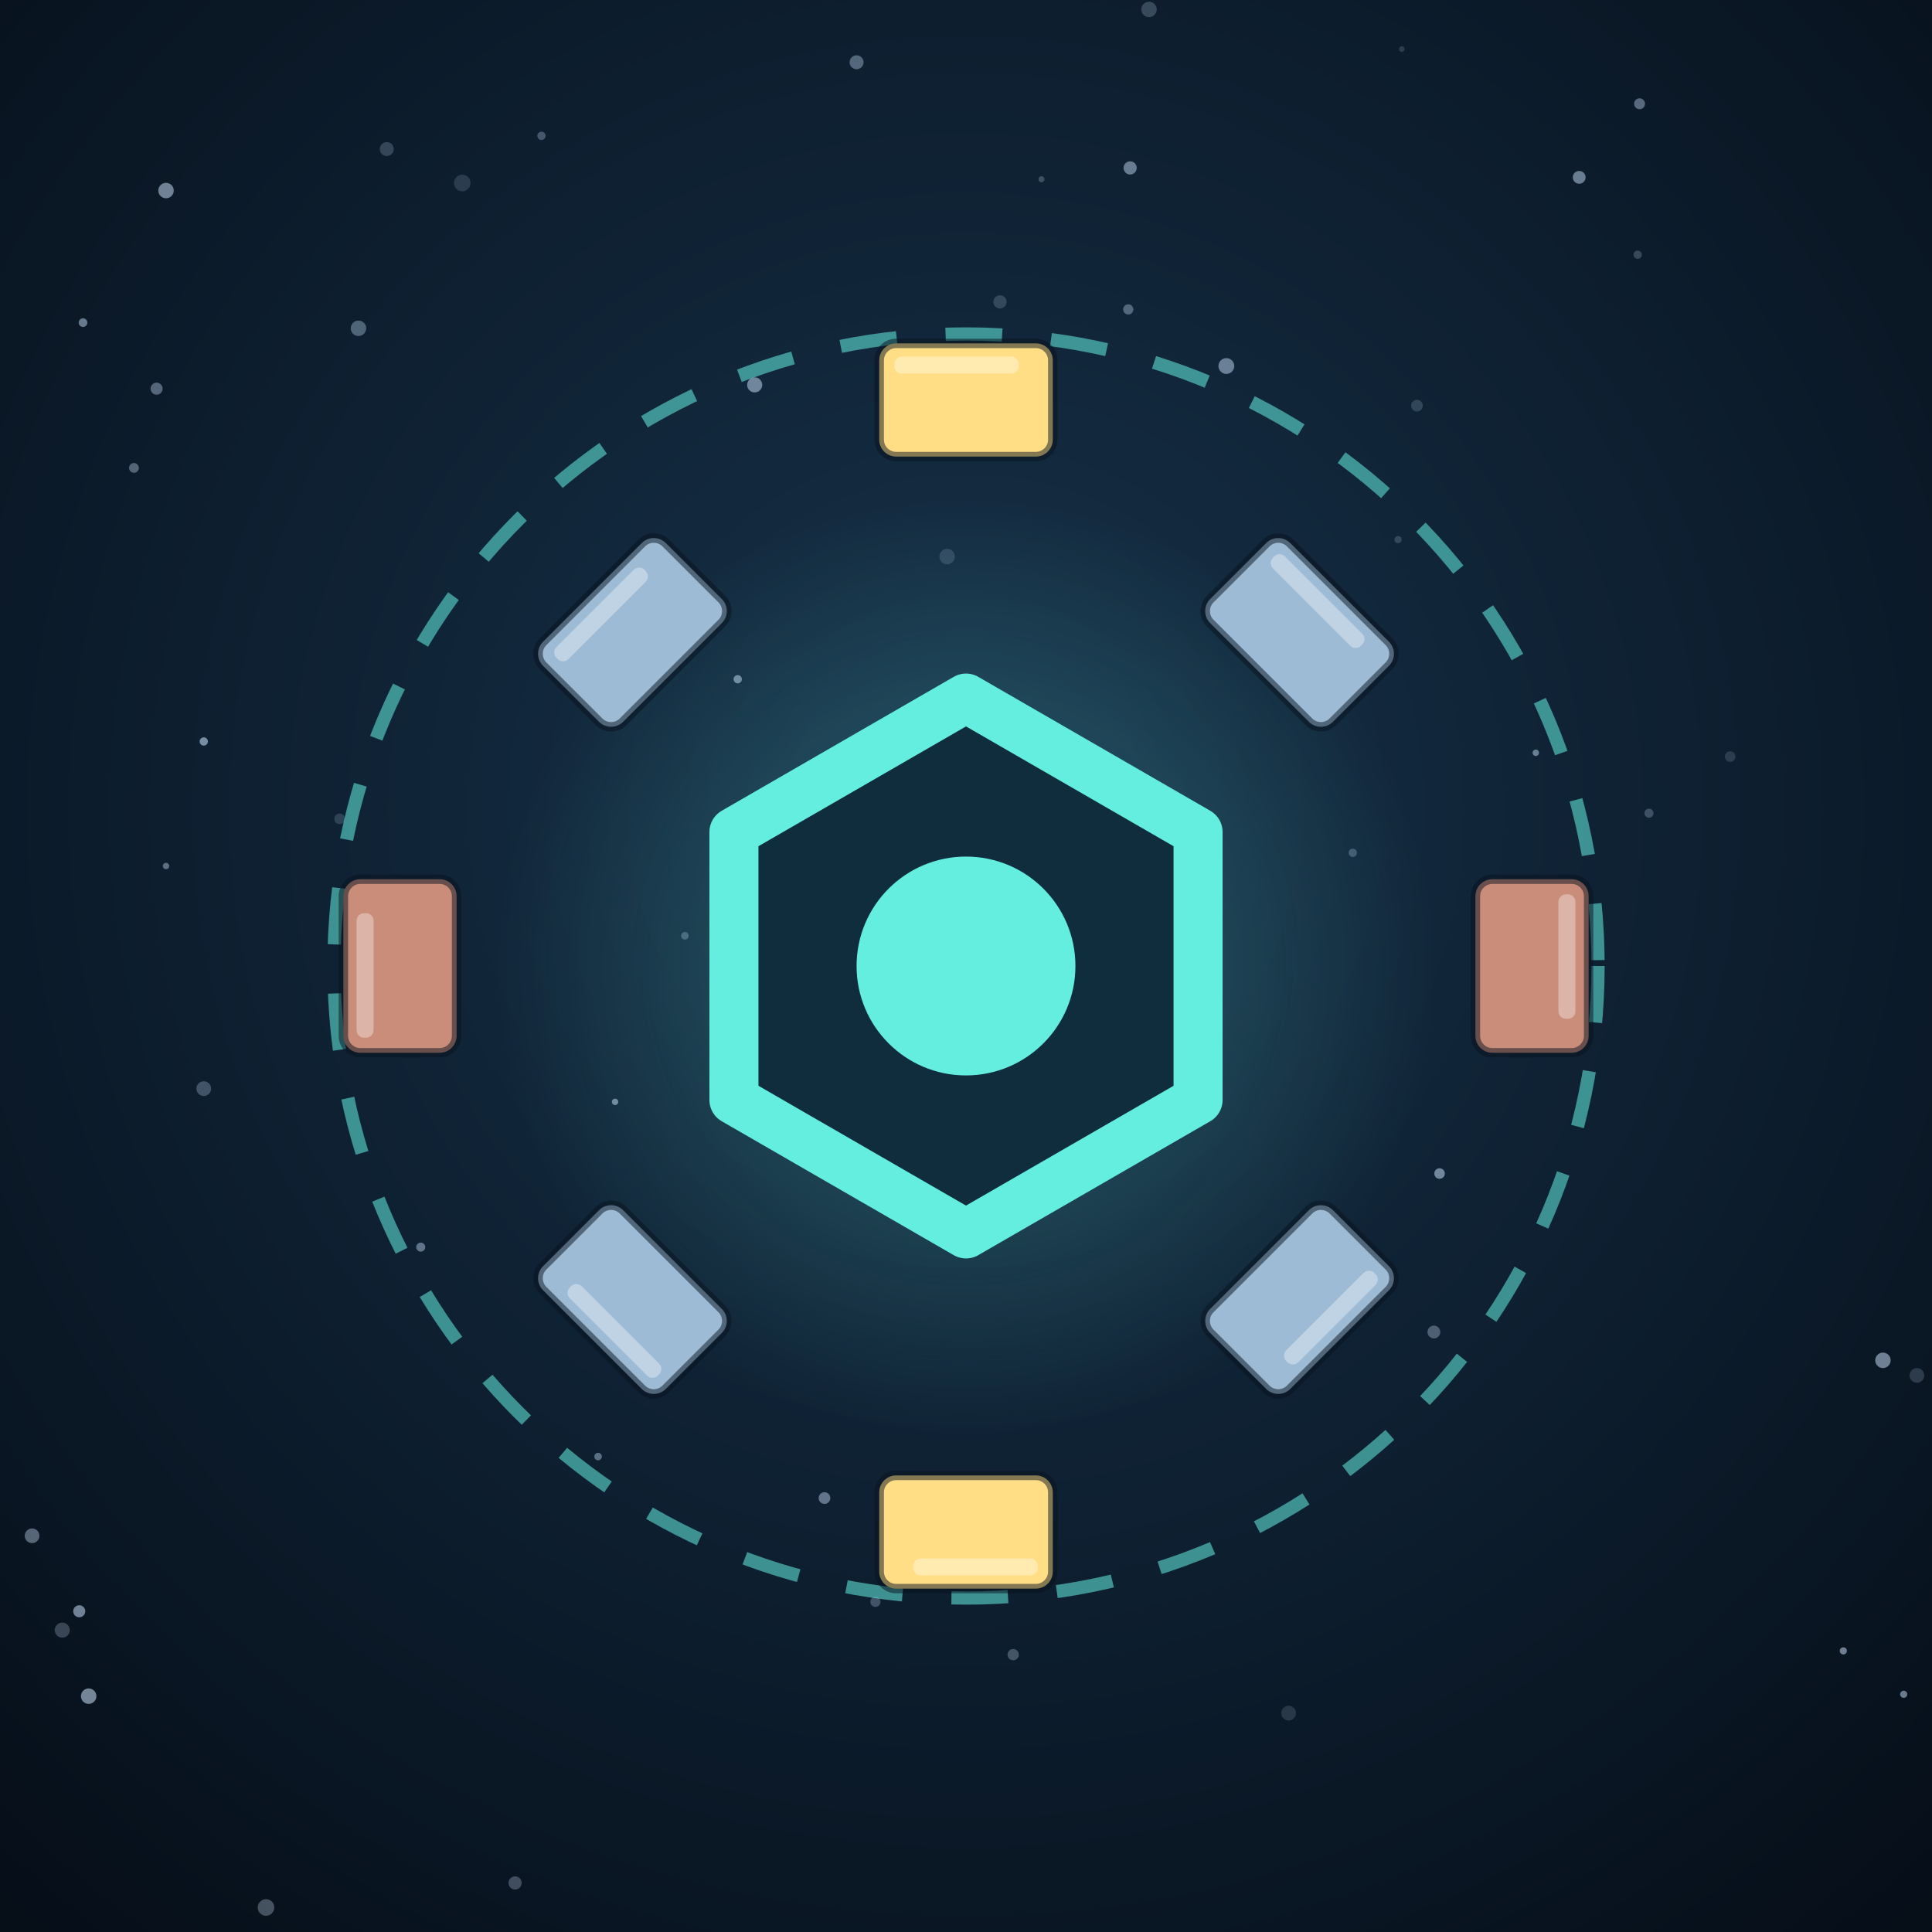
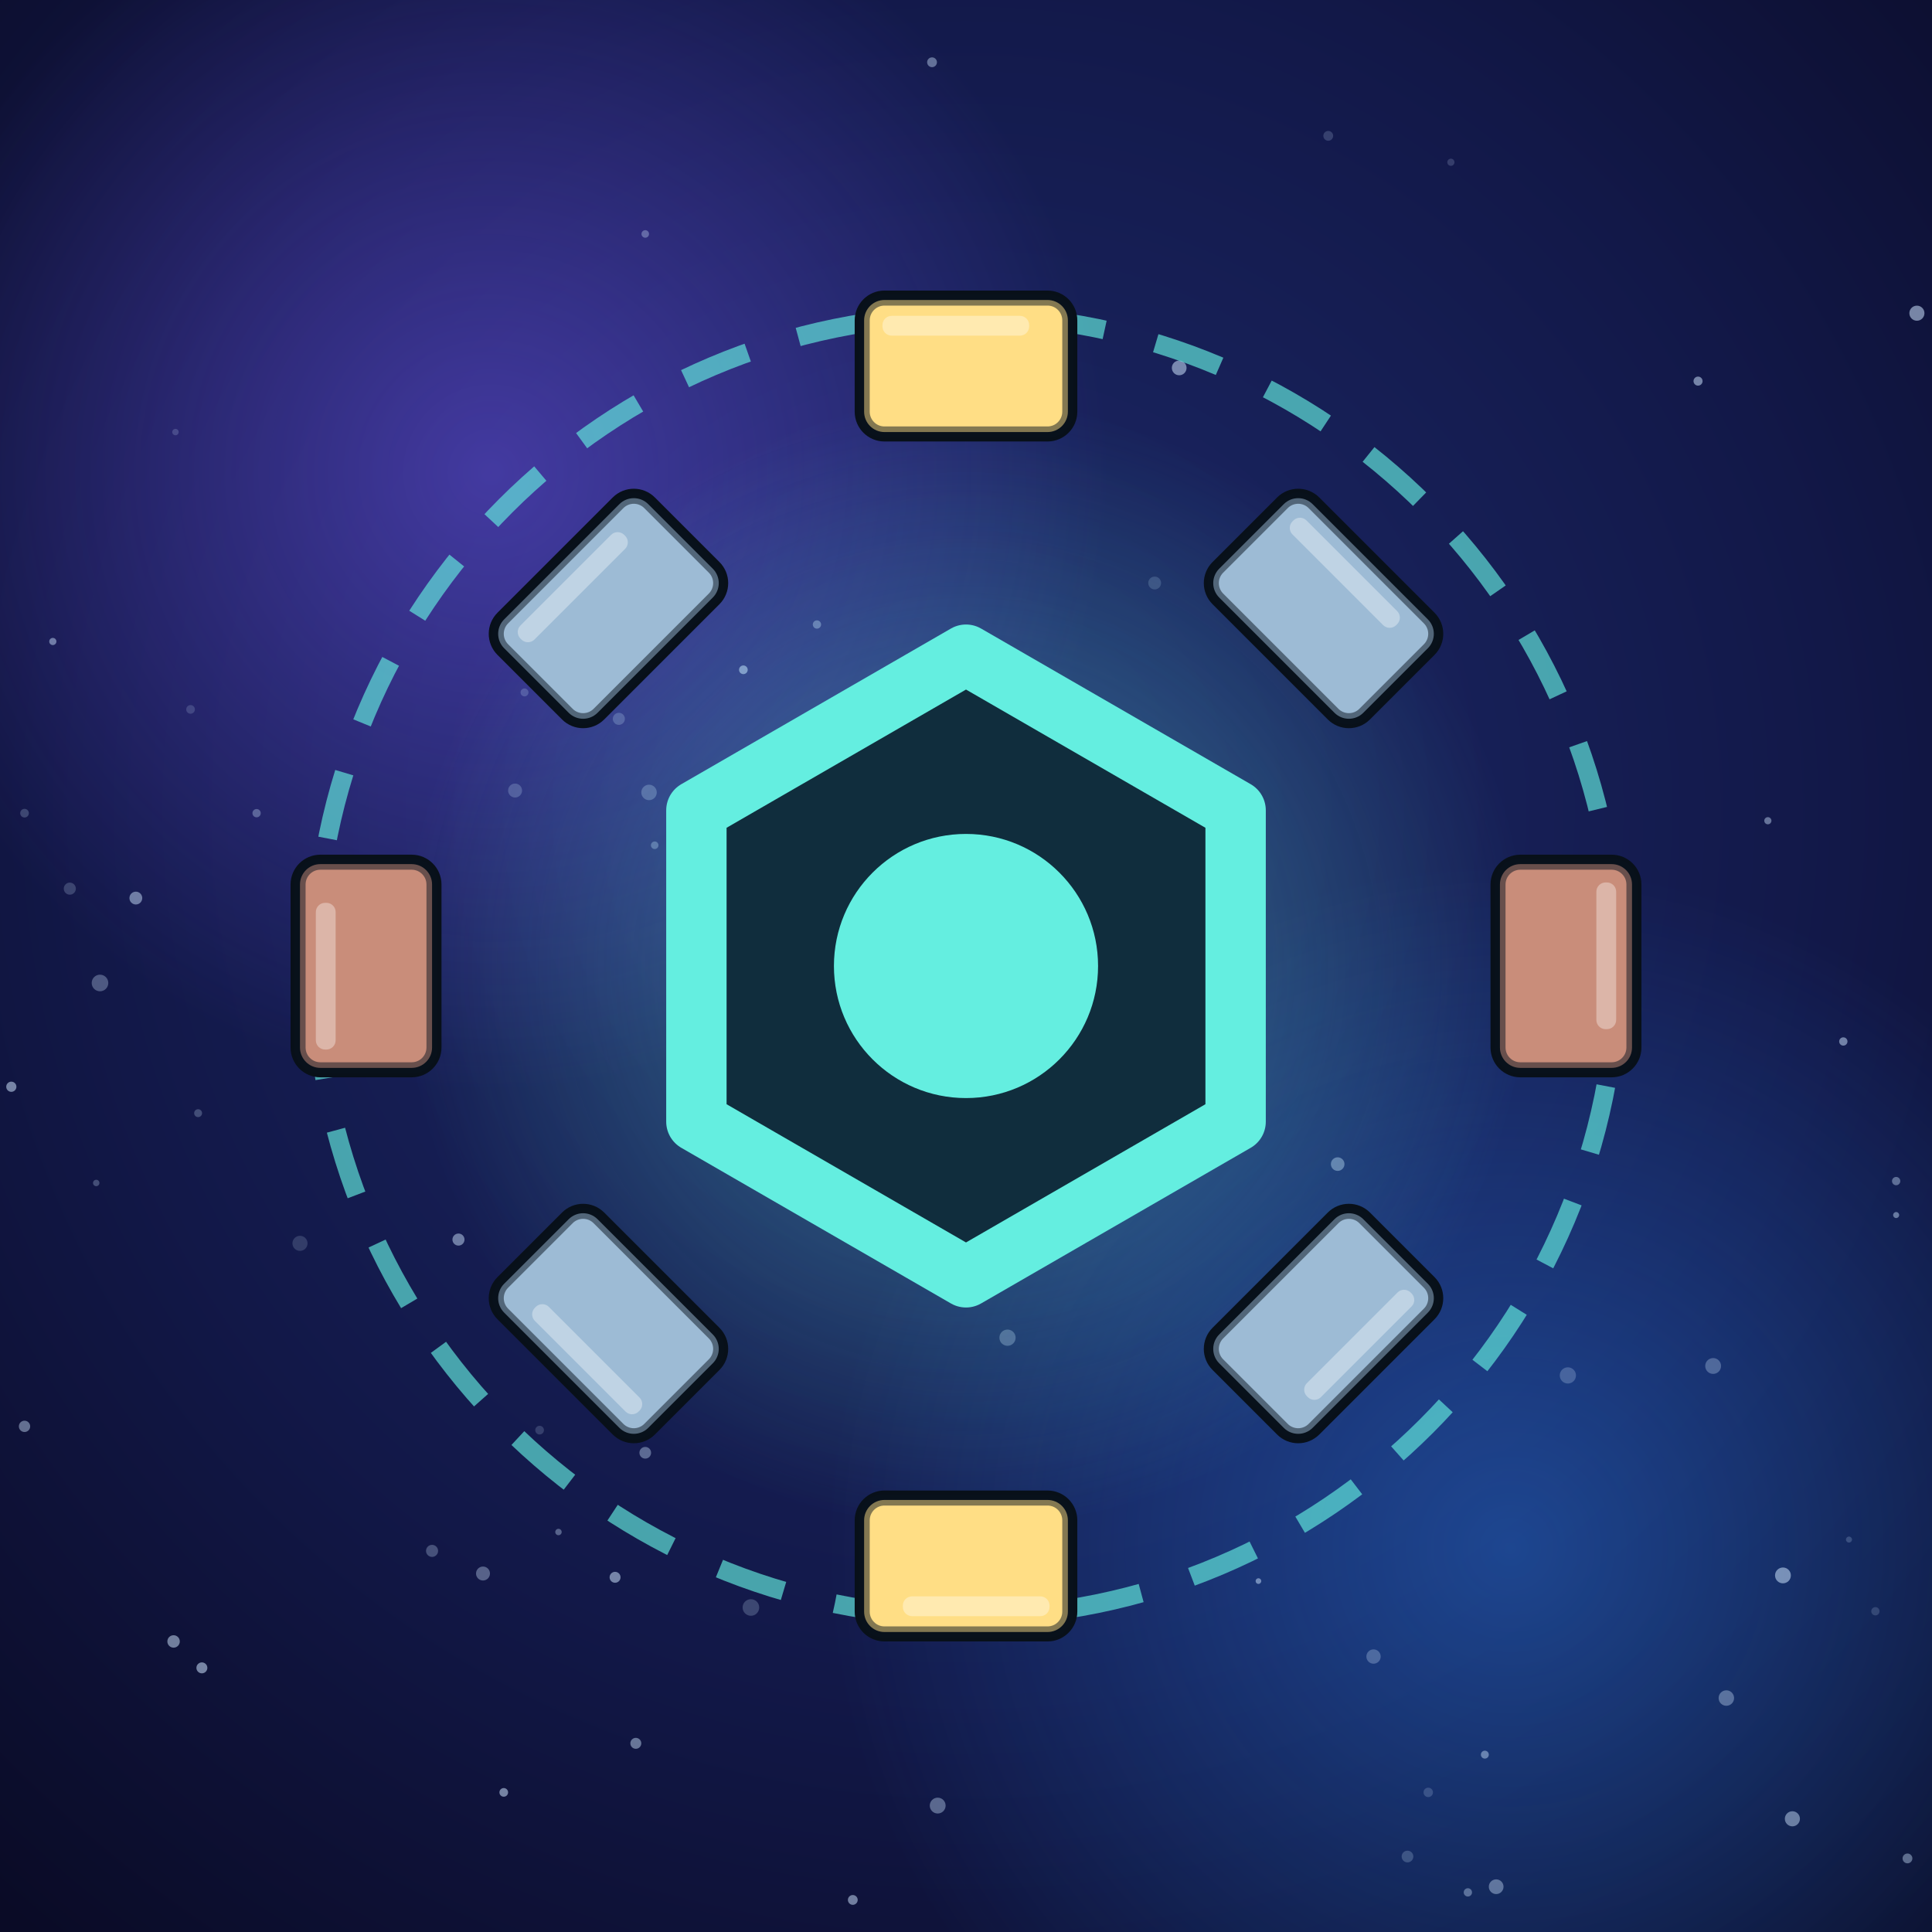
<svg xmlns="http://www.w3.org/2000/svg" viewBox="0 0 1024 1024">
  <defs>
    <radialGradient id="bg" cx="50%" cy="42%" r="75%">
-       <stop offset="0" stop-color="#17324a" />
-       <stop offset=".6" stop-color="#0c1c2c" />
-       <stop offset="1" stop-color="#060e18" />
+       <stop offset="0" stop-color="#1d2a6b" />
+       <stop offset=".6" stop-color="#121848" />
+       <stop offset="1" stop-color="#0a0b26" />
    </radialGradient>
    <radialGradient id="glow" cx="50%" cy="50%" r="50%">
-       <stop offset="0" stop-color="#64eee0" stop-opacity=".55" />
+       <stop offset="0" stop-color="#64eee0" stop-opacity=".6" />
      <stop offset="1" stop-color="#64eee0" stop-opacity="0" />
    </radialGradient>
+     <radialGradient id="neb1" cx="50%" cy="50%" r="50%">
+       <stop offset="0" stop-color="#7b5cff" stop-opacity=".45" />
+       <stop offset="1" stop-color="#7b5cff" stop-opacity="0" />
+     </radialGradient>
+     <radialGradient id="neb2" cx="50%" cy="50%" r="50%">
+       <stop offset="0" stop-color="#2f8cff" stop-opacity=".4" />
+       <stop offset="1" stop-color="#2f8cff" stop-opacity="0" />
+     </radialGradient>
+     <filter id="blur">
+       <feGaussianBlur stdDeviation="10" />
+     </filter>
  </defs>
  <rect width="1024" height="1024" fill="url(#bg)" />
-   <circle cx="245" cy="97" r="4.4" fill="#cfe6ff" opacity="0.15" />
-   <circle cx="391" cy="360" r="2.2" fill="#cfe6ff" opacity="0.50" />
-   <circle cx="88" cy="101" r="4.1" fill="#cfe6ff" opacity="0.51" />
-   <circle cx="415" cy="462" r="1.7" fill="#cfe6ff" opacity="0.43" />
-   <circle cx="88" cy="459" r="1.7" fill="#cfe6ff" opacity="0.40" />
-   <circle cx="763" cy="622" r="2.8" fill="#cfe6ff" opacity="0.51" />
-   <circle cx="71" cy="248" r="2.6" fill="#cfe6ff" opacity="0.36" />
-   <circle cx="760" cy="706" r="3.4" fill="#cfe6ff" opacity="0.32" />
-   <circle cx="42" cy="854" r="3.2" fill="#cfe6ff" opacity="0.52" />
-   <circle cx="326" cy="584" r="1.7" fill="#cfe6ff" opacity="0.50" />
-   <circle cx="837" cy="94" r="3.4" fill="#cfe6ff" opacity="0.48" />
-   <circle cx="530" cy="160" r="3.5" fill="#cfe6ff" opacity="0.19" />
-   <circle cx="998" cy="721" r="4.1" fill="#cfe6ff" opacity="0.51" />
-   <circle cx="363" cy="496" r="2.0" fill="#cfe6ff" opacity="0.28" />
-   <circle cx="108" cy="577" r="3.9" fill="#cfe6ff" opacity="0.27" />
-   <circle cx="1009" cy="898" r="1.9" fill="#cfe6ff" opacity="0.49" />
-   <circle cx="400" cy="204" r="4.0" fill="#cfe6ff" opacity="0.50" />
-   <circle cx="190" cy="174" r="4.1" fill="#cfe6ff" opacity="0.35" />
-   <circle cx="502" cy="295" r="4.1" fill="#cfe6ff" opacity="0.16" />
-   <circle cx="141" cy="1011" r="4.4" fill="#cfe6ff" opacity="0.30" />
-   <circle cx="751" cy="215" r="3.1" fill="#cfe6ff" opacity="0.18" />
-   <circle cx="552" cy="95" r="1.6" fill="#cfe6ff" opacity="0.24" />
-   <circle cx="646" cy="698" r="3.0" fill="#cfe6ff" opacity="0.27" />
-   <circle cx="17" cy="814" r="3.9" fill="#cfe6ff" opacity="0.39" />
-   <circle cx="717" cy="452" r="2.2" fill="#cfe6ff" opacity="0.26" />
-   <circle cx="874" cy="431" r="2.4" fill="#cfe6ff" opacity="0.24" />
-   <circle cx="609" cy="5" r="4.1" fill="#cfe6ff" opacity="0.22" />
-   <circle cx="33" cy="864" r="4.0" fill="#cfe6ff" opacity="0.24" />
-   <circle cx="571" cy="487" r="4.2" fill="#cfe6ff" opacity="0.24" />
-   <circle cx="599" cy="89" r="3.5" fill="#cfe6ff" opacity="0.46" />
-   <circle cx="180" cy="434" r="2.8" fill="#cfe6ff" opacity="0.17" />
-   <circle cx="273" cy="998" r="3.5" fill="#cfe6ff" opacity="0.27" />
-   <circle cx="464" cy="849" r="2.7" fill="#cfe6ff" opacity="0.27" />
-   <circle cx="537" cy="877" r="3.0" fill="#cfe6ff" opacity="0.28" />
-   <circle cx="205" cy="79" r="3.7" fill="#cfe6ff" opacity="0.21" />
-   <circle cx="814" cy="399" r="1.7" fill="#cfe6ff" opacity="0.47" />
-   <circle cx="743" cy="26" r="1.5" fill="#cfe6ff" opacity="0.16" />
-   <circle cx="108" cy="393" r="2.2" fill="#cfe6ff" opacity="0.55" />
-   <circle cx="868" cy="135" r="2.2" fill="#cfe6ff" opacity="0.22" />
-   <circle cx="1016" cy="729" r="3.9" fill="#cfe6ff" opacity="0.18" />
-   <circle cx="223" cy="661" r="2.4" fill="#cfe6ff" opacity="0.42" />
-   <circle cx="741" cy="286" r="1.9" fill="#cfe6ff" opacity="0.19" />
-   <circle cx="977" cy="875" r="1.9" fill="#cfe6ff" opacity="0.51" />
-   <circle cx="869" cy="55" r="2.9" fill="#cfe6ff" opacity="0.39" />
-   <circle cx="604" cy="411" r="1.6" fill="#cfe6ff" opacity="0.47" />
-   <circle cx="44" cy="171" r="2.3" fill="#cfe6ff" opacity="0.47" />
-   <circle cx="340" cy="679" r="2.2" fill="#cfe6ff" opacity="0.36" />
-   <circle cx="287" cy="72" r="2.2" fill="#cfe6ff" opacity="0.29" />
-   <circle cx="650" cy="194" r="4.2" fill="#cfe6ff" opacity="0.47" />
-   <circle cx="317" cy="772" r="2.0" fill="#cfe6ff" opacity="0.40" />
-   <circle cx="83" cy="206" r="3.2" fill="#cfe6ff" opacity="0.37" />
-   <circle cx="454" cy="33" r="3.7" fill="#cfe6ff" opacity="0.36" />
-   <circle cx="598" cy="164" r="2.7" fill="#cfe6ff" opacity="0.35" />
-   <circle cx="683" cy="908" r="3.9" fill="#cfe6ff" opacity="0.15" />
-   <circle cx="917" cy="401" r="2.8" fill="#cfe6ff" opacity="0.16" />
-   <circle cx="47" cy="899" r="4.1" fill="#cfe6ff" opacity="0.54" />
-   <circle cx="437" cy="794" r="3.1" fill="#cfe6ff" opacity="0.43" />
-   <circle cx="476" cy="630" r="2.0" fill="#cfe6ff" opacity="0.51" />
-   <circle cx="393" cy="512" r="1.9" fill="#cfe6ff" opacity="0.30" />
-   <circle cx="675" cy="293" r="3.3" fill="#cfe6ff" opacity="0.50" />
-   <circle cx="512" cy="512" r="250" fill="url(#glow)" opacity=".5" />
-   <circle cx="512" cy="512" r="335" fill="none" stroke="#64eee0" stroke-width="7" stroke-dasharray="30 26" opacity=".55" />
-   <polygon points="635.0,583.0 512.0,654.0 389.0,583.0 389.0,441.0 512.0,370.0 635.0,441.0" fill="#102d3d" stroke="#64eee0" stroke-width="26" stroke-linejoin="round" />
-   <circle cx="512" cy="512" r="58" fill="#64eee0" />
-   <g transform="translate(512.0 212.0) rotate(0.0)">
-     <rect x="-46" y="-30" width="92" height="60" rx="9" fill="#ffde85" />
-     <rect x="-38" y="-23" width="66" height="9" rx="4" fill="#fff" opacity=".35" />
-     <rect x="-46" y="-30" width="92" height="60" rx="9" fill="none" stroke="#09131f" stroke-opacity=".5" stroke-width="5" />
+   <circle cx="260" cy="250" r="330" fill="url(#neb1)" />
+   <circle cx="800" cy="820" r="360" fill="url(#neb2)" />
+   <circle cx="243" cy="657" r="3.2" fill="#cfe6ff" opacity="0.48" />
+   <circle cx="51" cy="627" r="1.7" fill="#cfe6ff" opacity="0.27" />
+   <circle cx="556" cy="831" r="3.3" fill="#cfe6ff" opacity="0.34" />
+   <circle cx="534" cy="709" r="4.3" fill="#cfe6ff" opacity="0.30" />
+   <circle cx="328" cy="381" r="3.2" fill="#cfe6ff" opacity="0.23" />
+   <circle cx="296" cy="812" r="1.7" fill="#cfe6ff" opacity="0.36" />
+   <circle cx="494" cy="33" r="2.6" fill="#cfe6ff" opacity="0.42" />
+   <circle cx="709" cy="617" r="3.6" fill="#cfe6ff" opacity="0.41" />
+   <circle cx="229" cy="822" r="3.2" fill="#cfe6ff" opacity="0.28" />
+   <circle cx="37" cy="471" r="3.2" fill="#cfe6ff" opacity="0.21" />
+   <circle cx="159" cy="659" r="4.0" fill="#cfe6ff" opacity="0.17" />
+   <circle cx="510" cy="165" r="3.5" fill="#cfe6ff" opacity="0.31" />
+   <circle cx="497" cy="957" r="4.2" fill="#cfe6ff" opacity="0.39" />
+   <circle cx="105" cy="590" r="2.1" fill="#cfe6ff" opacity="0.25" />
+   <circle cx="286" cy="758" r="2.3" fill="#cfe6ff" opacity="0.18" />
+   <circle cx="769" cy="86" r="1.9" fill="#cfe6ff" opacity="0.18" />
+   <circle cx="787" cy="930" r="2.1" fill="#cfe6ff" opacity="0.44" />
+   <circle cx="326" cy="836" r="2.9" fill="#cfe6ff" opacity="0.52" />
+   <circle cx="746" cy="984" r="3.1" fill="#cfe6ff" opacity="0.22" />
+   <circle cx="831" cy="729" r="4.3" fill="#cfe6ff" opacity="0.24" />
+   <circle cx="945" cy="835" r="4.2" fill="#cfe6ff" opacity="0.53" />
+   <circle cx="605" cy="396" r="2.2" fill="#cfe6ff" opacity="0.37" />
+   <circle cx="612" cy="309" r="3.4" fill="#cfe6ff" opacity="0.18" />
+   <circle cx="667" cy="838" r="1.5" fill="#cfe6ff" opacity="0.49" />
+   <circle cx="53" cy="521" r="4.4" fill="#cfe6ff" opacity="0.32" />
+   <circle cx="994" cy="854" r="2.2" fill="#cfe6ff" opacity="0.17" />
+   <circle cx="267" cy="950" r="2.3" fill="#cfe6ff" opacity="0.53" />
+   <circle cx="937" cy="435" r="1.9" fill="#cfe6ff" opacity="0.44" />
+   <circle cx="584" cy="428" r="2.3" fill="#cfe6ff" opacity="0.36" />
+   <circle cx="728" cy="878" r="3.8" fill="#cfe6ff" opacity="0.28" />
+   <circle cx="452" cy="1007" r="2.6" fill="#cfe6ff" opacity="0.51" />
+   <circle cx="1005" cy="626" r="2.2" fill="#cfe6ff" opacity="0.40" />
+   <circle cx="278" cy="367" r="2.1" fill="#cfe6ff" opacity="0.21" />
+   <circle cx="342" cy="124" r="2.0" fill="#cfe6ff" opacity="0.33" />
+   <circle cx="273" cy="419" r="3.7" fill="#cfe6ff" opacity="0.23" />
+   <circle cx="28" cy="340" r="1.9" fill="#cfe6ff" opacity="0.47" />
+   <circle cx="394" cy="355" r="2.3" fill="#cfe6ff" opacity="0.54" />
+   <circle cx="704" cy="72" r="2.6" fill="#cfe6ff" opacity="0.19" />
+   <circle cx="342" cy="770" r="3.1" fill="#cfe6ff" opacity="0.39" />
+   <circle cx="93" cy="229" r="1.7" fill="#cfe6ff" opacity="0.19" />
+   <circle cx="656" cy="422" r="3.6" fill="#cfe6ff" opacity="0.52" />
+   <circle cx="13" cy="756" r="3.0" fill="#cfe6ff" opacity="0.44" />
+   <circle cx="793" cy="1000" r="3.9" fill="#cfe6ff" opacity="0.40" />
+   <circle cx="136" cy="431" r="2.2" fill="#cfe6ff" opacity="0.33" />
+   <circle cx="344" cy="420" r="4.1" fill="#cfe6ff" opacity="0.27" />
+   <circle cx="6" cy="576" r="2.7" fill="#cfe6ff" opacity="0.53" />
+   <circle cx="319" cy="286" r="2.2" fill="#cfe6ff" opacity="0.55" />
+   <circle cx="101" cy="376" r="2.3" fill="#cfe6ff" opacity="0.17" />
+   <circle cx="398" cy="852" r="4.4" fill="#cfe6ff" opacity="0.22" />
+   <circle cx="900" cy="202" r="2.4" fill="#cfe6ff" opacity="0.52" />
+   <circle cx="337" cy="924" r="2.9" fill="#cfe6ff" opacity="0.46" />
+   <circle cx="1005" cy="644" r="1.6" fill="#cfe6ff" opacity="0.45" />
+   <circle cx="420" cy="635" r="3.4" fill="#cfe6ff" opacity="0.45" />
+   <circle cx="433" cy="331" r="2.2" fill="#cfe6ff" opacity="0.37" />
+   <circle cx="950" cy="964" r="4.0" fill="#cfe6ff" opacity="0.47" />
+   <circle cx="908" cy="724" r="4.2" fill="#cfe6ff" opacity="0.30" />
+   <circle cx="778" cy="1003" r="2.2" fill="#cfe6ff" opacity="0.38" />
+   <circle cx="72" cy="476" r="3.4" fill="#cfe6ff" opacity="0.48" />
+   <circle cx="1016" cy="166" r="4.0" fill="#cfe6ff" opacity="0.54" />
+   <circle cx="92" cy="870" r="3.3" fill="#cfe6ff" opacity="0.51" />
+   <circle cx="625" cy="195" r="3.9" fill="#cfe6ff" opacity="0.53" />
+   <circle cx="980" cy="816" r="1.6" fill="#cfe6ff" opacity="0.20" />
+   <circle cx="256" cy="834" r="3.7" fill="#cfe6ff" opacity="0.36" />
+   <circle cx="107" cy="884" r="2.9" fill="#cfe6ff" opacity="0.54" />
+   <circle cx="13" cy="431" r="2.3" fill="#cfe6ff" opacity="0.22" />
+   <circle cx="1011" cy="985" r="2.6" fill="#cfe6ff" opacity="0.41" />
+   <circle cx="347" cy="448" r="2.0" fill="#cfe6ff" opacity="0.32" />
+   <circle cx="757" cy="950" r="2.5" fill="#cfe6ff" opacity="0.19" />
+   <circle cx="977" cy="552" r="2.2" fill="#cfe6ff" opacity="0.50" />
+   <circle cx="915" cy="900" r="4.1" fill="#cfe6ff" opacity="0.36" />
+   <circle cx="512" cy="512" r="300" fill="url(#glow)" opacity=".65" />
+   <circle cx="512" cy="512" r="345" fill="none" stroke="#64eee0" stroke-width="10" stroke-dasharray="36 28" opacity=".65" />
+   <polygon points="654.9,594.5 512.0,677.0 369.1,594.5 369.1,429.5 512.0,347.0 654.9,429.5" fill="#102d3d" stroke="#64eee0" stroke-width="32" stroke-linejoin="round" />
+   <circle cx="512" cy="512" r="70" fill="#64eee0" />
+   <g transform="translate(512.0 194.0) rotate(0.0)">
+     <rect x="-54" y="-35" width="108" height="70" rx="10.8" fill="none" stroke="#081019" stroke-width="10" />
+     <rect x="-54" y="-35" width="108" height="70" rx="10.8" fill="#ffde85" />
+     <rect x="-44.28" y="-26.6" width="77.76" height="10.5" rx="4.9" fill="#fff" opacity=".35" />
+     <rect x="-54" y="-35" width="108" height="70" rx="10.8" fill="none" stroke="#09131f" stroke-opacity=".5" stroke-width="5.94" />
  </g>
-   <g transform="translate(688.8 335.2) rotate(45.0)">
-     <rect x="-46" y="-30" width="92" height="60" rx="9" fill="#9dbbd5" />
-     <rect x="-38" y="-23" width="66" height="9" rx="4" fill="#fff" opacity=".35" />
-     <rect x="-46" y="-30" width="92" height="60" rx="9" fill="none" stroke="#09131f" stroke-opacity=".5" stroke-width="5" />
+   <g transform="translate(701.5 322.5) rotate(45.0)">
+     <rect x="-54" y="-35" width="108" height="70" rx="10.8" fill="none" stroke="#081019" stroke-width="10" />
+     <rect x="-54" y="-35" width="108" height="70" rx="10.8" fill="#9dbbd5" />
+     <rect x="-44.28" y="-26.6" width="77.76" height="10.5" rx="4.9" fill="#fff" opacity=".35" />
+     <rect x="-54" y="-35" width="108" height="70" rx="10.8" fill="none" stroke="#09131f" stroke-opacity=".5" stroke-width="5.94" />
  </g>
-   <g transform="translate(812.0 512.0) rotate(90.0)">
-     <rect x="-46" y="-30" width="92" height="60" rx="9" fill="#c98d7a" />
-     <rect x="-38" y="-23" width="66" height="9" rx="4" fill="#fff" opacity=".35" />
-     <rect x="-46" y="-30" width="92" height="60" rx="9" fill="none" stroke="#09131f" stroke-opacity=".5" stroke-width="5" />
+   <g transform="translate(830.0 512.0) rotate(90.0)">
+     <rect x="-54" y="-35" width="108" height="70" rx="10.8" fill="none" stroke="#081019" stroke-width="10" />
+     <rect x="-54" y="-35" width="108" height="70" rx="10.8" fill="#c98d7a" />
+     <rect x="-44.28" y="-26.6" width="77.76" height="10.5" rx="4.9" fill="#fff" opacity=".35" />
+     <rect x="-54" y="-35" width="108" height="70" rx="10.8" fill="none" stroke="#09131f" stroke-opacity=".5" stroke-width="5.94" />
  </g>
-   <g transform="translate(688.8 688.8) rotate(135.0)">
-     <rect x="-46" y="-30" width="92" height="60" rx="9" fill="#9dbbd5" />
-     <rect x="-38" y="-23" width="66" height="9" rx="4" fill="#fff" opacity=".35" />
-     <rect x="-46" y="-30" width="92" height="60" rx="9" fill="none" stroke="#09131f" stroke-opacity=".5" stroke-width="5" />
+   <g transform="translate(701.5 701.5) rotate(135.0)">
+     <rect x="-54" y="-35" width="108" height="70" rx="10.8" fill="none" stroke="#081019" stroke-width="10" />
+     <rect x="-54" y="-35" width="108" height="70" rx="10.8" fill="#9dbbd5" />
+     <rect x="-44.28" y="-26.6" width="77.76" height="10.5" rx="4.9" fill="#fff" opacity=".35" />
+     <rect x="-54" y="-35" width="108" height="70" rx="10.8" fill="none" stroke="#09131f" stroke-opacity=".5" stroke-width="5.94" />
  </g>
-   <g transform="translate(512.0 812.0) rotate(180.0)">
-     <rect x="-46" y="-30" width="92" height="60" rx="9" fill="#ffde85" />
-     <rect x="-38" y="-23" width="66" height="9" rx="4" fill="#fff" opacity=".35" />
-     <rect x="-46" y="-30" width="92" height="60" rx="9" fill="none" stroke="#09131f" stroke-opacity=".5" stroke-width="5" />
+   <g transform="translate(512.0 830.0) rotate(180.0)">
+     <rect x="-54" y="-35" width="108" height="70" rx="10.8" fill="none" stroke="#081019" stroke-width="10" />
+     <rect x="-54" y="-35" width="108" height="70" rx="10.8" fill="#ffde85" />
+     <rect x="-44.28" y="-26.6" width="77.76" height="10.5" rx="4.9" fill="#fff" opacity=".35" />
+     <rect x="-54" y="-35" width="108" height="70" rx="10.8" fill="none" stroke="#09131f" stroke-opacity=".5" stroke-width="5.94" />
  </g>
-   <g transform="translate(335.2 688.8) rotate(225.0)">
-     <rect x="-46" y="-30" width="92" height="60" rx="9" fill="#9dbbd5" />
-     <rect x="-38" y="-23" width="66" height="9" rx="4" fill="#fff" opacity=".35" />
-     <rect x="-46" y="-30" width="92" height="60" rx="9" fill="none" stroke="#09131f" stroke-opacity=".5" stroke-width="5" />
+   <g transform="translate(322.5 701.5) rotate(225.0)">
+     <rect x="-54" y="-35" width="108" height="70" rx="10.8" fill="none" stroke="#081019" stroke-width="10" />
+     <rect x="-54" y="-35" width="108" height="70" rx="10.8" fill="#9dbbd5" />
+     <rect x="-44.28" y="-26.6" width="77.76" height="10.5" rx="4.9" fill="#fff" opacity=".35" />
+     <rect x="-54" y="-35" width="108" height="70" rx="10.8" fill="none" stroke="#09131f" stroke-opacity=".5" stroke-width="5.94" />
  </g>
-   <g transform="translate(212.0 512.0) rotate(270.0)">
-     <rect x="-46" y="-30" width="92" height="60" rx="9" fill="#c98d7a" />
-     <rect x="-38" y="-23" width="66" height="9" rx="4" fill="#fff" opacity=".35" />
-     <rect x="-46" y="-30" width="92" height="60" rx="9" fill="none" stroke="#09131f" stroke-opacity=".5" stroke-width="5" />
+   <g transform="translate(194.0 512.0) rotate(270.0)">
+     <rect x="-54" y="-35" width="108" height="70" rx="10.8" fill="none" stroke="#081019" stroke-width="10" />
+     <rect x="-54" y="-35" width="108" height="70" rx="10.8" fill="#c98d7a" />
+     <rect x="-44.28" y="-26.6" width="77.76" height="10.5" rx="4.9" fill="#fff" opacity=".35" />
+     <rect x="-54" y="-35" width="108" height="70" rx="10.8" fill="none" stroke="#09131f" stroke-opacity=".5" stroke-width="5.94" />
  </g>
-   <g transform="translate(335.2 335.2) rotate(315.0)">
-     <rect x="-46" y="-30" width="92" height="60" rx="9" fill="#9dbbd5" />
-     <rect x="-38" y="-23" width="66" height="9" rx="4" fill="#fff" opacity=".35" />
-     <rect x="-46" y="-30" width="92" height="60" rx="9" fill="none" stroke="#09131f" stroke-opacity=".5" stroke-width="5" />
+   <g transform="translate(322.5 322.5) rotate(315.0)">
+     <rect x="-54" y="-35" width="108" height="70" rx="10.8" fill="none" stroke="#081019" stroke-width="10" />
+     <rect x="-54" y="-35" width="108" height="70" rx="10.8" fill="#9dbbd5" />
+     <rect x="-44.28" y="-26.6" width="77.76" height="10.5" rx="4.9" fill="#fff" opacity=".35" />
+     <rect x="-54" y="-35" width="108" height="70" rx="10.8" fill="none" stroke="#09131f" stroke-opacity=".5" stroke-width="5.94" />
  </g>
</svg>
